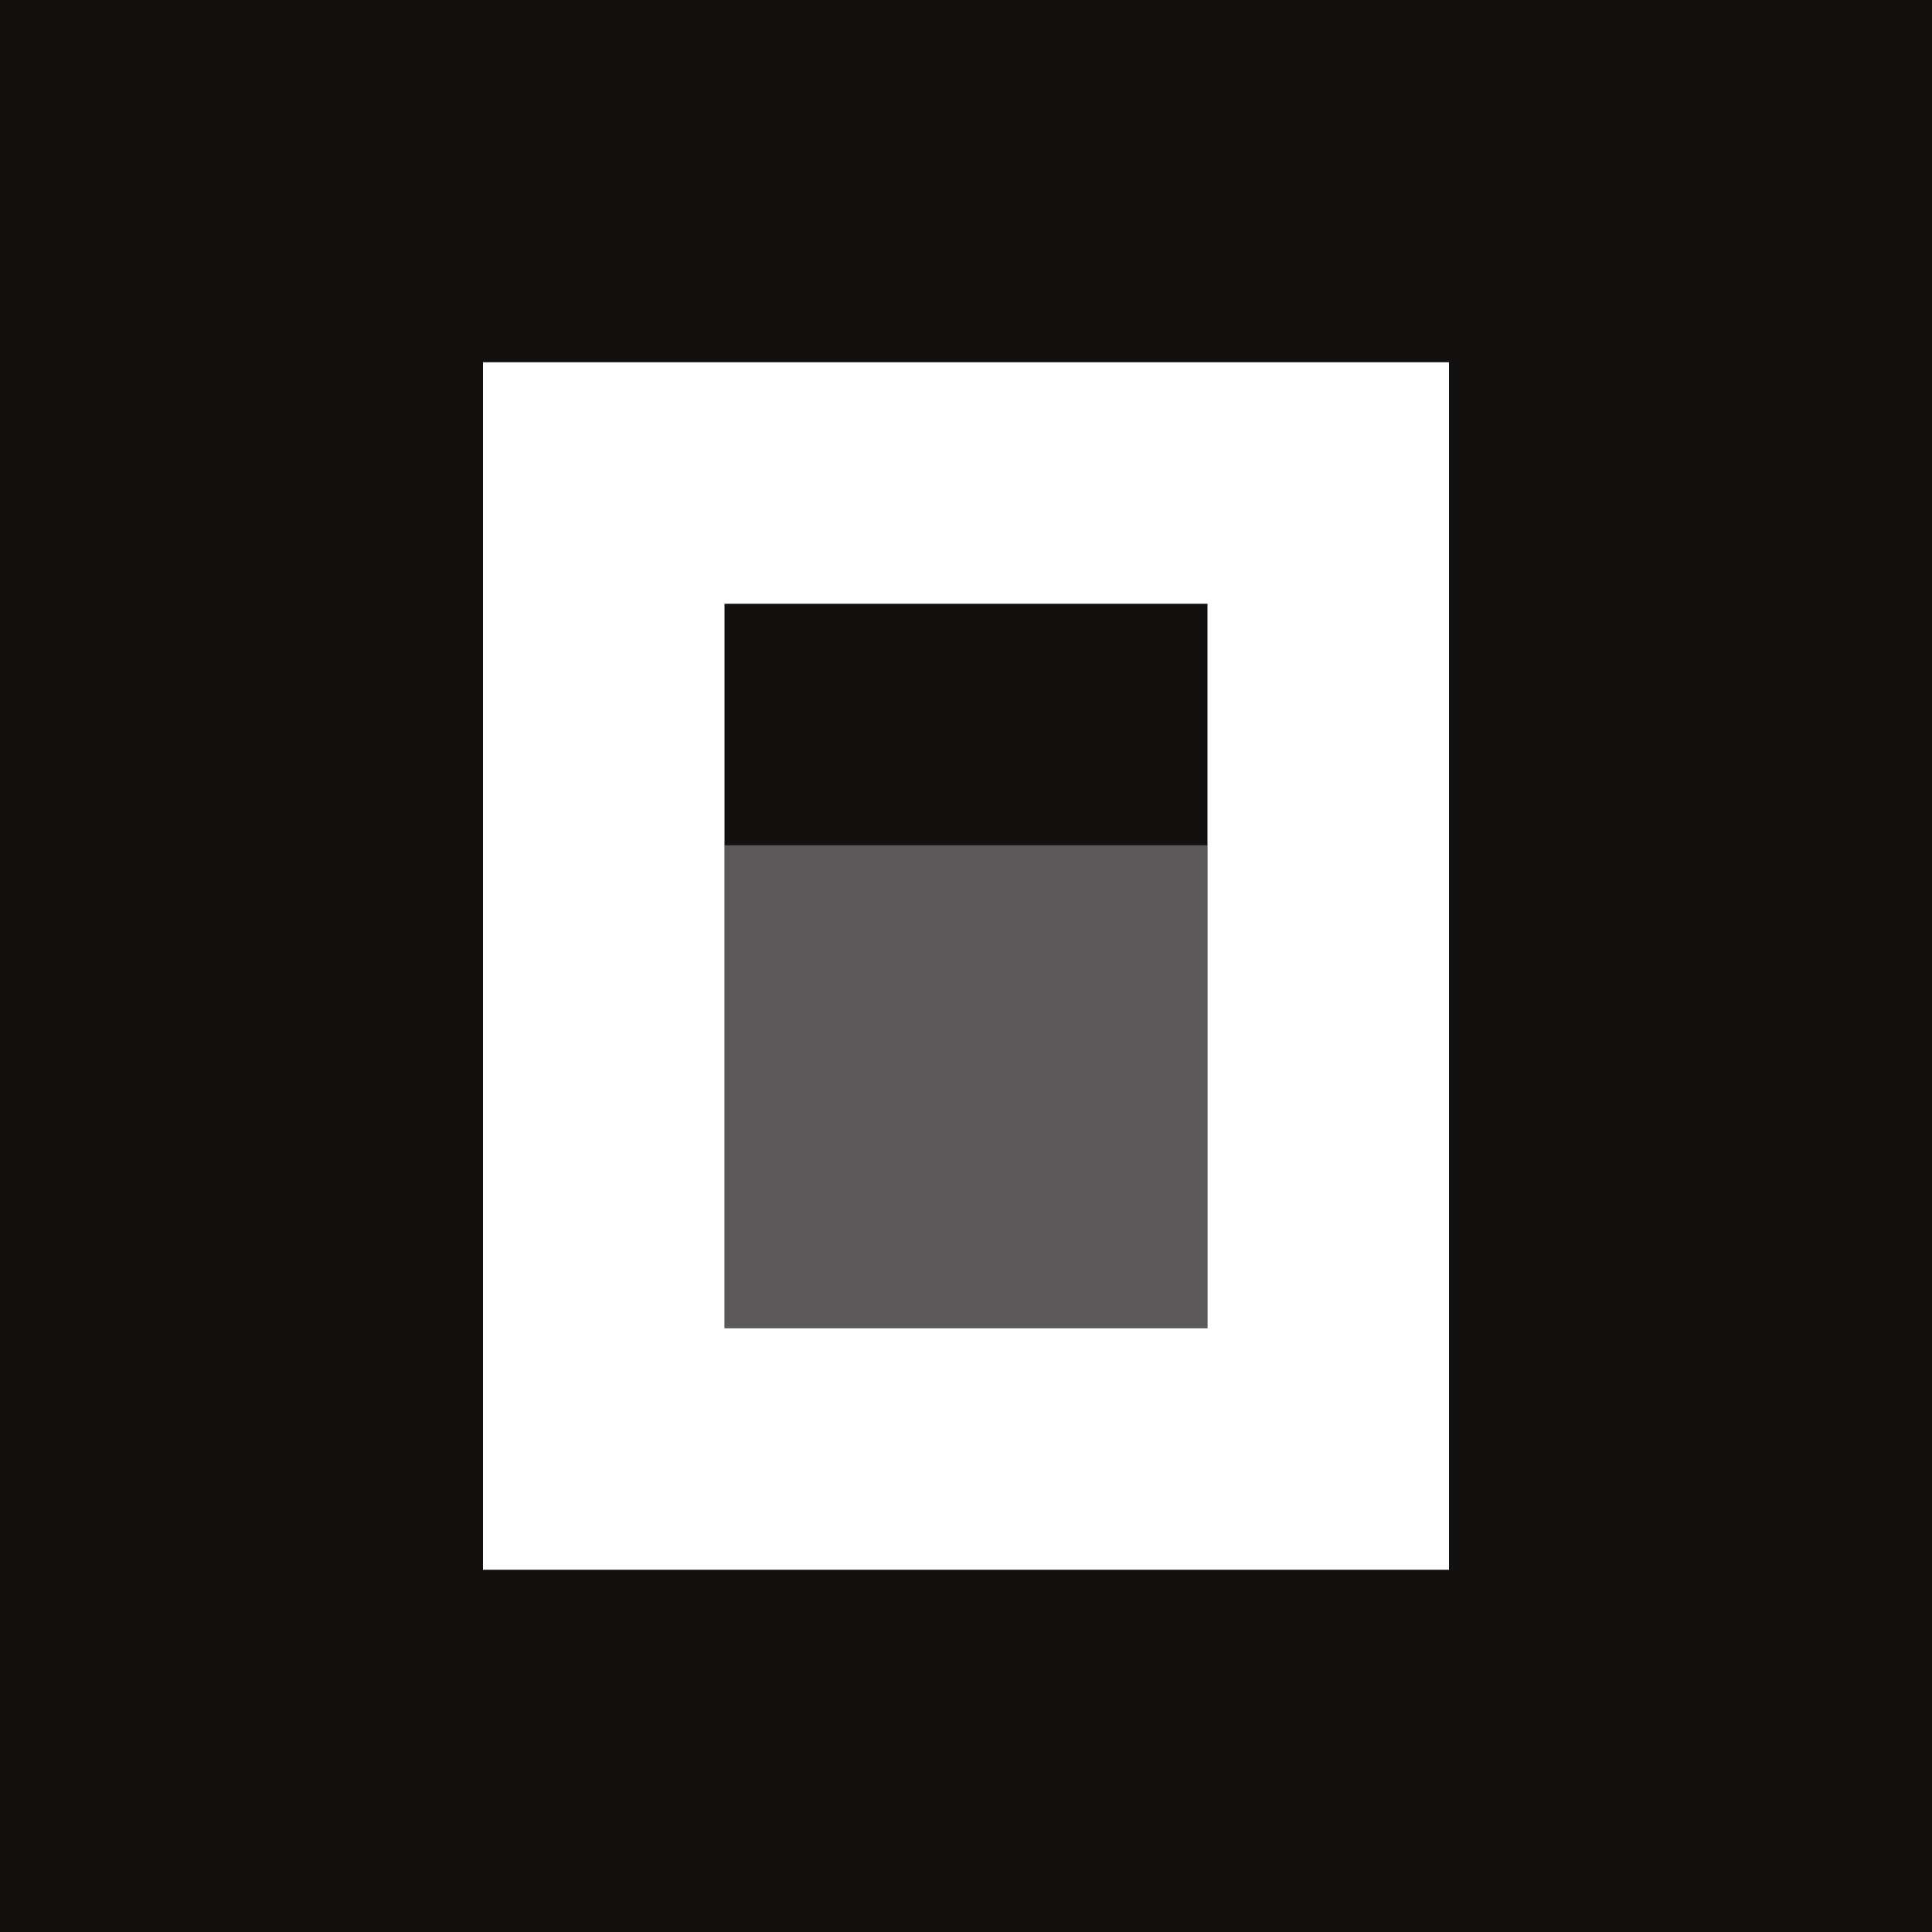
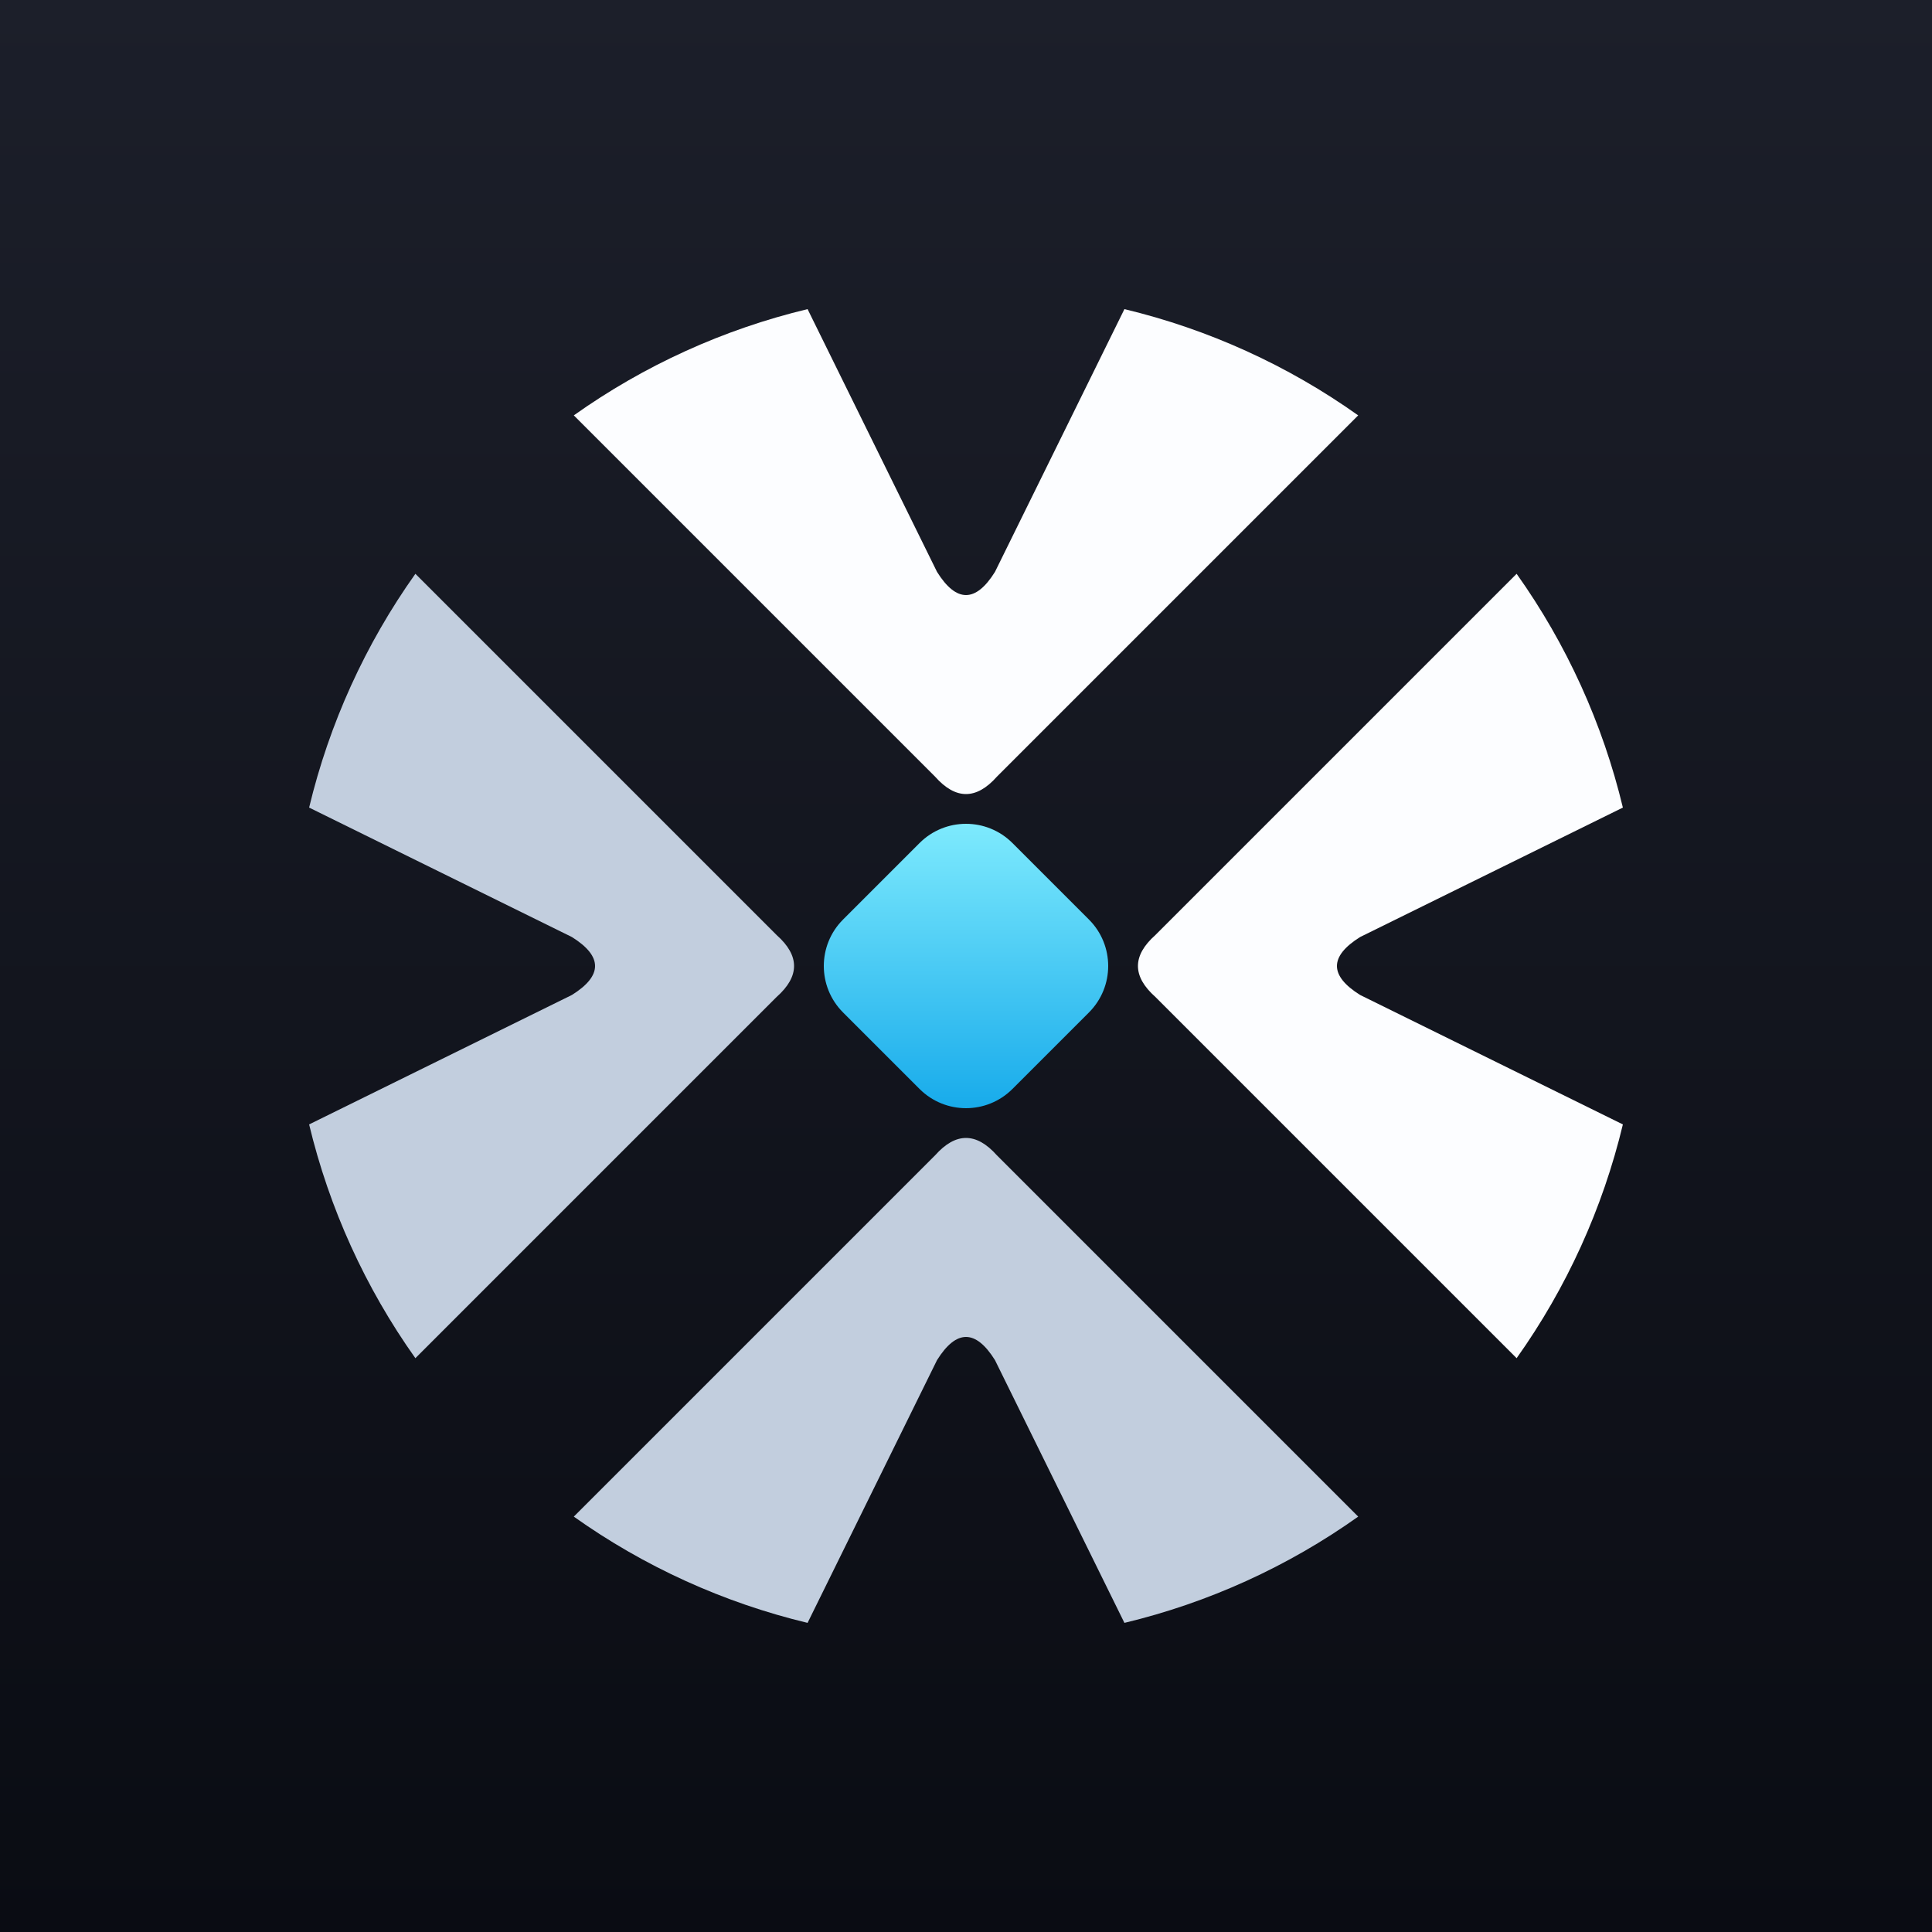
- <svg xmlns="http://www.w3.org/2000/svg" version="1.1" width="512" height="512">
-   <svg width="512" height="512" viewBox="0 0 512 512" fill="none">
-     <rect width="512" height="512" fill="#131010" />
-     <path d="M320 224V352H192V224H320Z" fill="#5A5858" />
-     <path fill-rule="evenodd" clip-rule="evenodd" d="M384 416H128V96H384V416ZM320 160H192V352H320V160Z" fill="white" />
-   </svg>
-   <style>@media (prefers-color-scheme: light) { :root { filter: none; } }
- @media (prefers-color-scheme: dark) { :root { filter: none; } }
- </style>
+ <svg xmlns="http://www.w3.org/2000/svg" width="1024" height="1024" viewBox="0 0 100 100">
+   <defs>
+     <linearGradient id="body" x1="0" y1="0" x2="0" y2="1">
+       <stop stop-color="#1C1F2A" />
+       <stop offset="1" stop-color="#0A0C13" />
+     </linearGradient>
+     <linearGradient id="core" x1="0" y1="0" x2="1" y2="1">
+       <stop stop-color="#87F0FF" />
+       <stop offset="1" stop-color="#0EA5E9" />
+     </linearGradient>
+     <filter id="shadow" x="-25%" y="-25%" width="150%" height="150%">
+       <feGaussianBlur in="SourceAlpha" stdDeviation="1.2" />
+       <feOffset dy="1.2" />
+       <feColorMatrix type="matrix" values="0 0 0 0 0 0 0 0 0 0 0 0 0 0 0 0 0 0 0.38 0" />
+       <feMerge>
+         <feMergeNode />
+         <feMergeNode in="SourceGraphic" />
+       </feMerge>
+     </filter>
+     <clipPath id="body-clip">
+       <rect x="0" y="0" width="100" height="100" rx="0" />
+     </clipPath>
+   </defs>
+   <g>
+     <rect x="0" y="0" width="100" height="100" rx="0" fill="url(#body)" />
+     <g clip-path="url(#body-clip)">
+       <g stroke="#FFFFFF" stroke-width="0.32" fill="none" opacity="0">
+         <path d="M 50 0 V 100 M 0 50 H 100 M 27.5 0 V 100 M 72.5 0 V 100 M 0 27.5 H 100 M 0 72.5 H 100 M 0 0 L 100 100 M 100 0 L 0 100" />
+         <circle cx="50" cy="50" r="31" />
+       </g>
+       <g transform="translate(50 50) scale(1) translate(-50 -50)">
+         <path d="M 48.4 59.8 Q 50 58.0 51.6 59.8 L 70.3 78.5 A 35 35 0 0 1 58.2 84.0 L 51.5 70.4 Q 50 68.0 48.5 70.4 L 41.8 84.0 A 35 35 0 0 1 29.7 78.5 Z" transform="rotate(180 50 50)" fill="#FCFDFF" />
+         <path d="M 48.4 59.8 Q 50 58.0 51.6 59.8 L 70.3 78.5 A 35 35 0 0 1 58.2 84.0 L 51.5 70.4 Q 50 68.0 48.5 70.4 L 41.8 84.0 A 35 35 0 0 1 29.7 78.5 Z" transform="rotate(270 50 50)" fill="#FCFDFF" />
+         <path d="M 48.4 59.8 Q 50 58.0 51.6 59.8 L 70.3 78.5 A 35 35 0 0 1 58.2 84.0 L 51.5 70.4 Q 50 68.0 48.5 70.4 L 41.8 84.0 A 35 35 0 0 1 29.7 78.5 Z" transform="rotate(0 50 50)" fill="#C2CEDE" />
+         <path d="M 48.4 59.8 Q 50 58.0 51.6 59.8 L 70.3 78.5 A 35 35 0 0 1 58.2 84.0 L 51.5 70.4 Q 50 68.0 48.5 70.4 L 41.8 84.0 A 35 35 0 0 1 29.7 78.5 Z" transform="rotate(90 50 50)" fill="#C2CEDE" />
+         <rect x="43.8" y="43.8" width="12.4" height="12.4" rx="3.4" transform="rotate(45 50 50)" fill="url(#core)" />
+       </g>
+     </g>
+   </g>
</svg>
